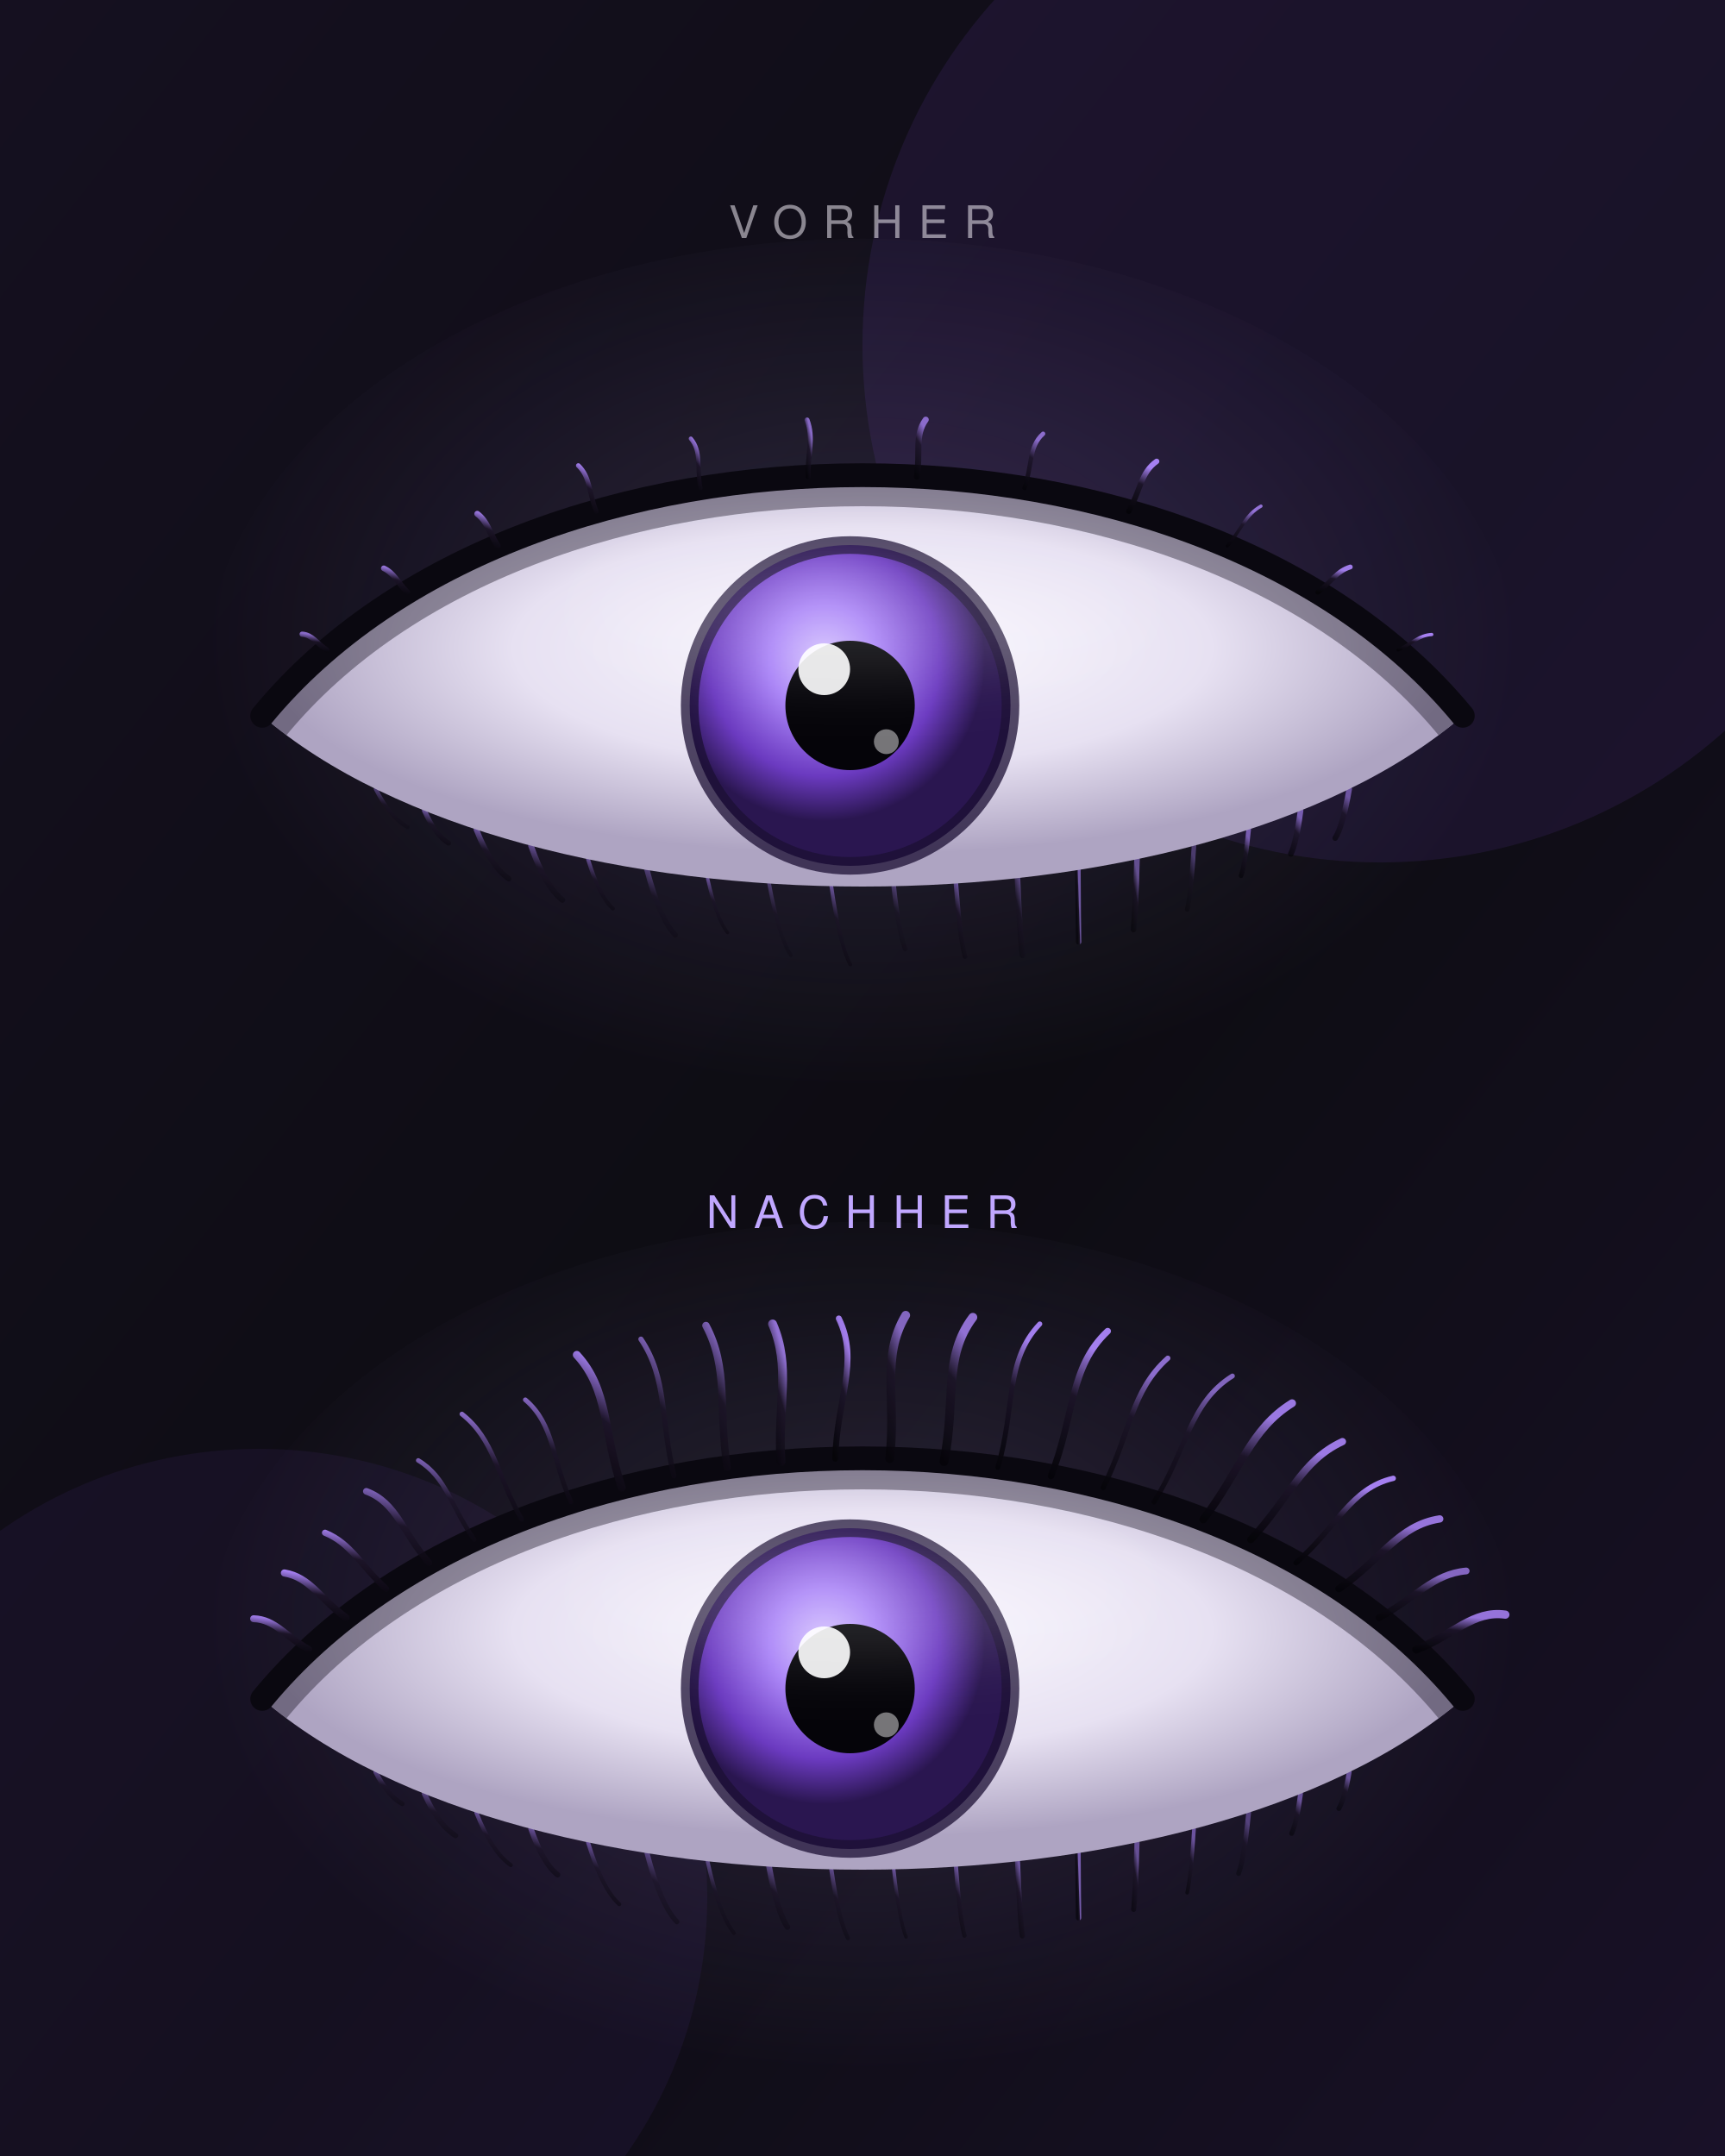
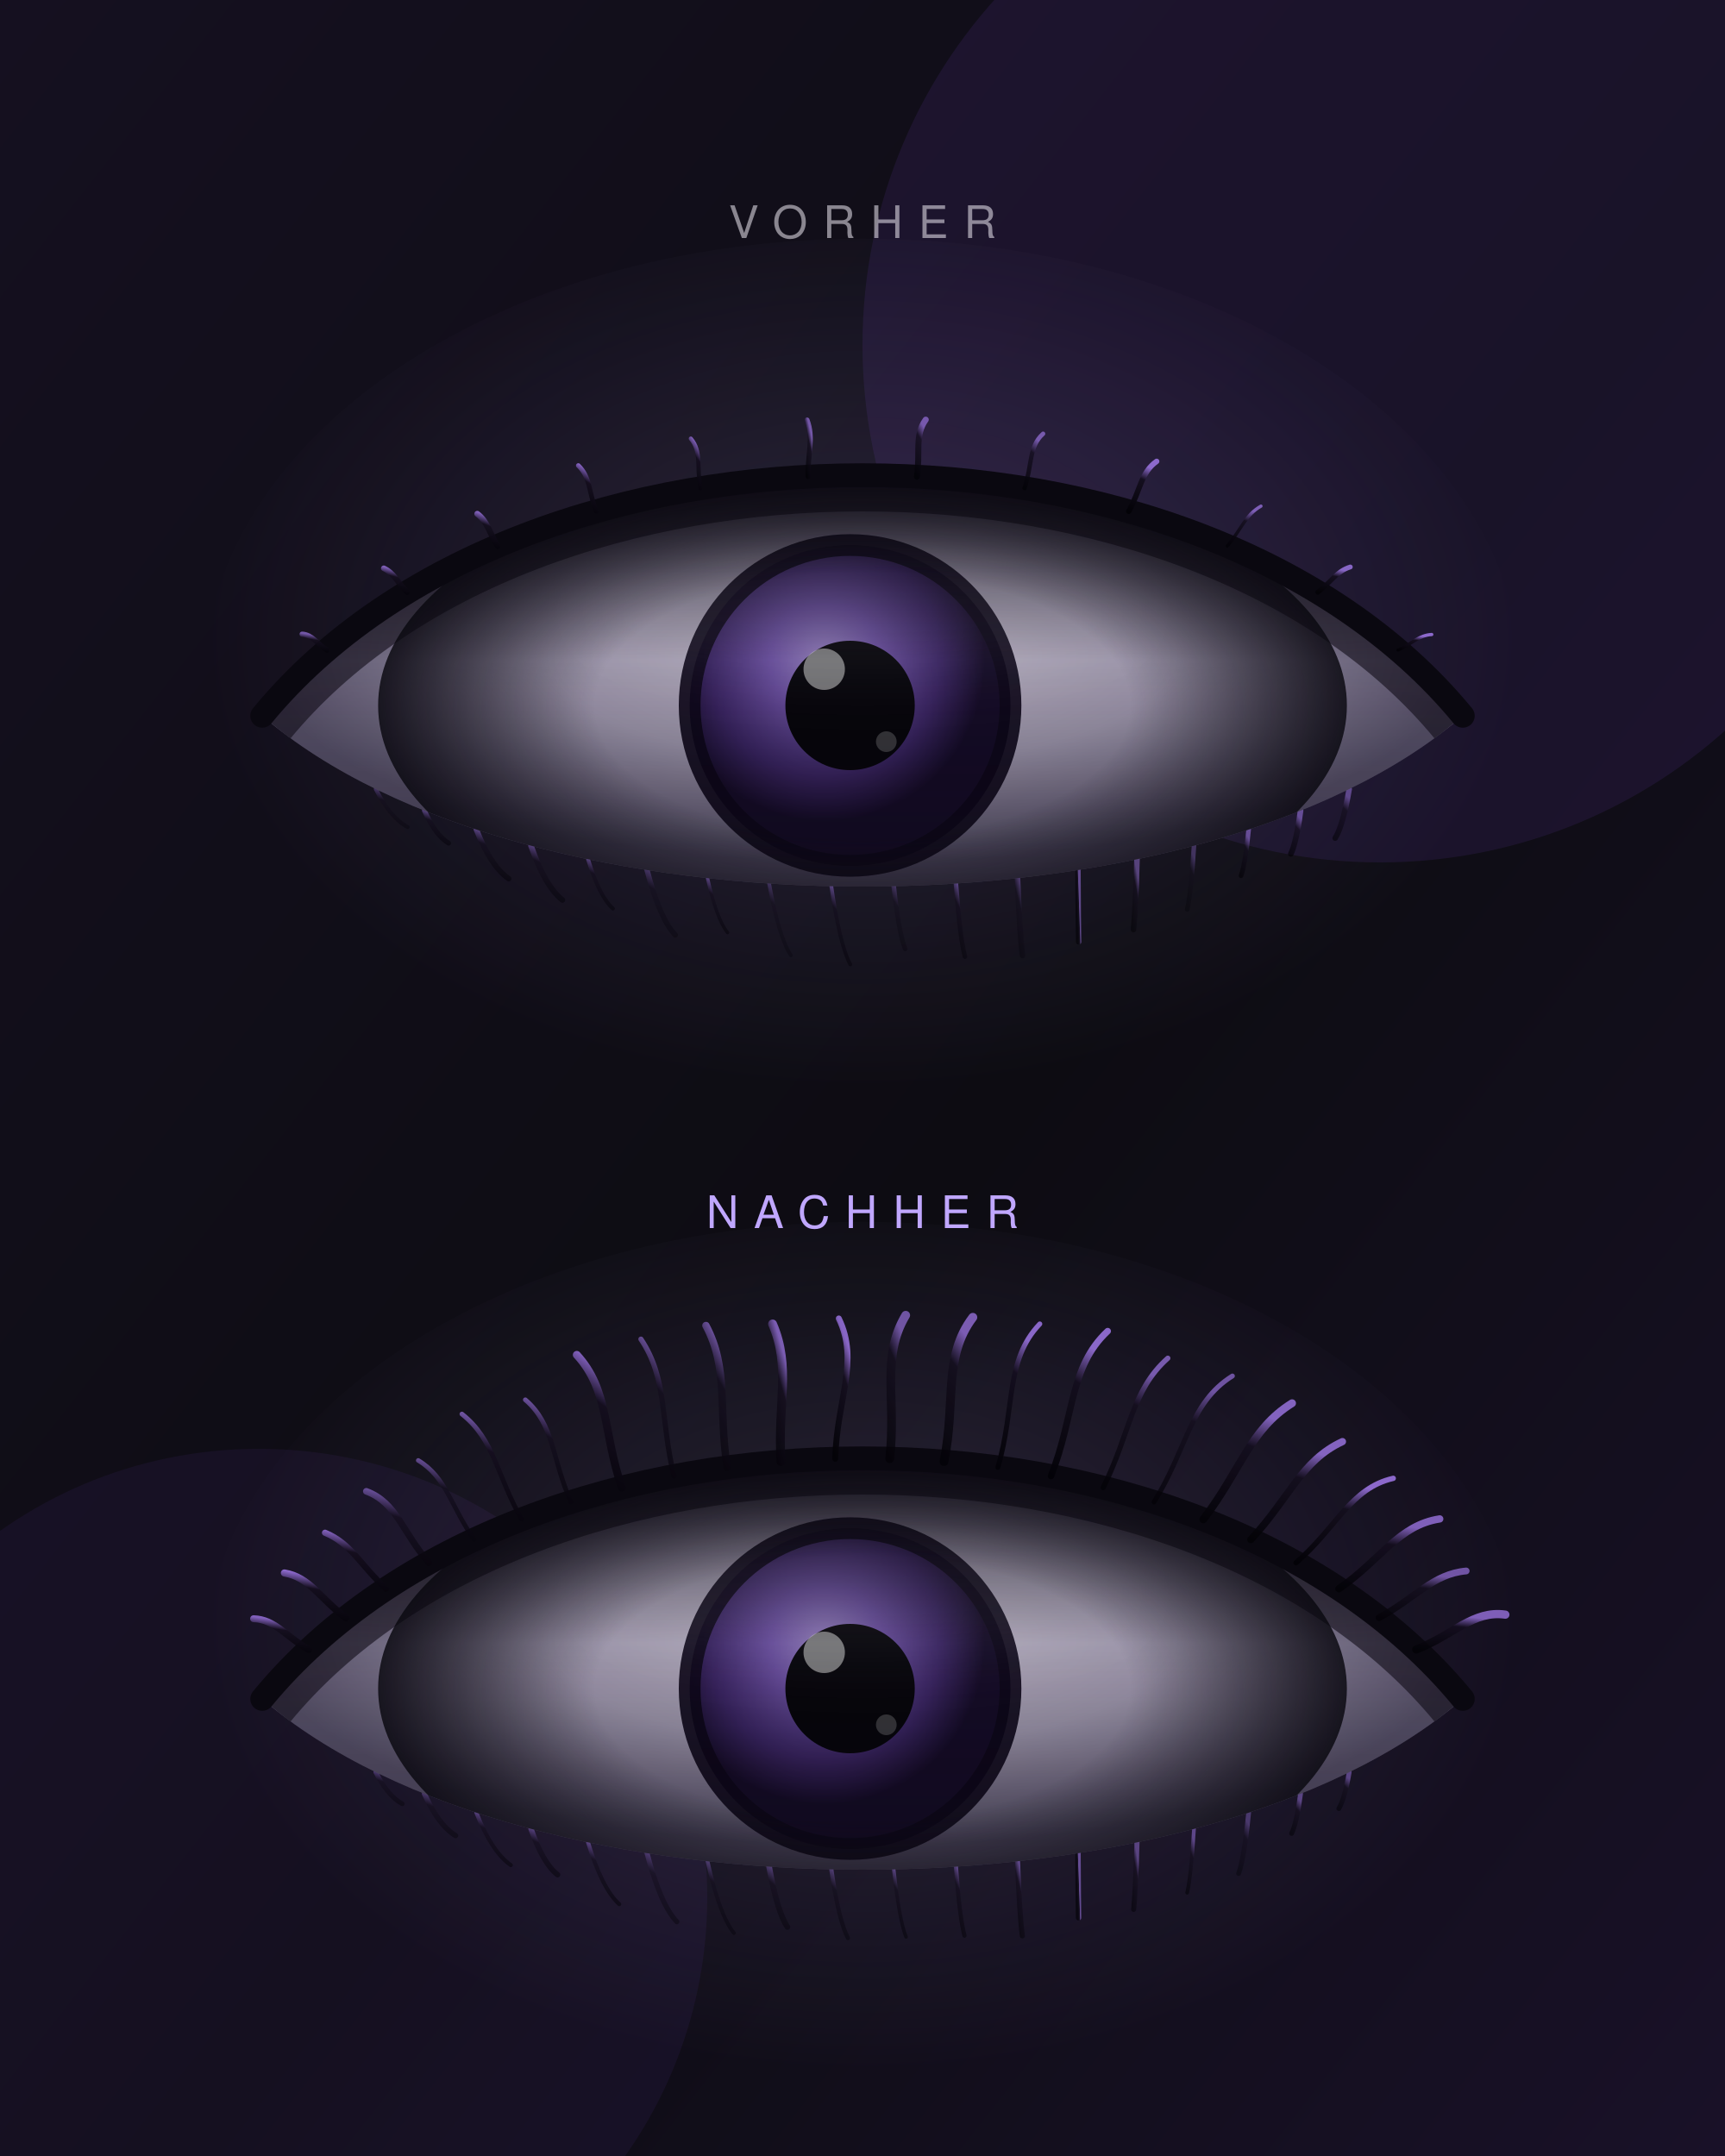
<svg xmlns="http://www.w3.org/2000/svg" viewBox="0 0 1000 1250" width="1000" height="1250" role="img" aria-label="Vorher und Nachher: Classic Lashes">
  <defs>
    <linearGradient id="bg" x1="0" y1="0" x2="1" y2="1">
      <stop offset="0%" stop-color="#151020" />
      <stop offset="55%" stop-color="#0d0c12" />
      <stop offset="100%" stop-color="#191128" />
    </linearGradient>
-     <radialGradient id="sclera" cx="50%" cy="42%">
-       <stop offset="0%" stop-color="#fbf9ff" />
-       <stop offset="58%" stop-color="#e7e1f2" />
-       <stop offset="100%" stop-color="#aea4c2" />
+     <radialGradient id="sclera" cx="50%" cy="44%">
+       <stop offset="0%" stop-color="#cdc6d6" />
+       <stop offset="52%" stop-color="#aca4bb" />
+       <stop offset="100%" stop-color="#5f5872" />
+     </radialGradient>
+     <linearGradient id="inner" x1="0" y1="0" x2="0" y2="1">
+       <stop offset="0%" stop-color="#0a0810" stop-opacity="0.75" />
+       <stop offset="45%" stop-color="#0a0810" stop-opacity="0.12" />
+       <stop offset="100%" stop-color="#0a0810" stop-opacity="0.4" />
+     </linearGradient>
+     <radialGradient id="corner" cx="50%" cy="50%">
+       <stop offset="55%" stop-color="#0a0810" stop-opacity="0" />
+       <stop offset="100%" stop-color="#0a0810" stop-opacity="0.85" />
    </radialGradient>
    <radialGradient id="iris" cx="42%" cy="36%">
-       <stop offset="0%" stop-color="#d8c8ff" />
-       <stop offset="34%" stop-color="#a983f7" />
-       <stop offset="72%" stop-color="#6b3ac0" />
-       <stop offset="100%" stop-color="#2a1650" />
+       <stop offset="0%" stop-color="#9c86c8" />
+       <stop offset="34%" stop-color="#6f52a8" />
+       <stop offset="72%" stop-color="#3d2668" />
+       <stop offset="100%" stop-color="#150b28" />
    </radialGradient>
    <linearGradient id="lash" x1="0" y1="1" x2="0.25" y2="0">
-       <stop offset="0%" stop-color="#050409" />
-       <stop offset="62%" stop-color="#1c1428" />
-       <stop offset="100%" stop-color="#a983f7" />
+       <stop offset="0%" stop-color="#030207" />
+       <stop offset="72%" stop-color="#140e1e" />
+       <stop offset="100%" stop-color="#8f6bd0" />
    </linearGradient>
    <radialGradient id="socket" cx="50%" cy="45%">
      <stop offset="0%" stop-color="#c0a7ff" stop-opacity="0.16" />
      <stop offset="100%" stop-color="#c0a7ff" stop-opacity="0" />
    </radialGradient>
    <linearGradient id="divider" x1="0" y1="0" x2="1" y2="0">
      <stop offset="0%" stop-color="#9061e8" stop-opacity="0" />
      <stop offset="50%" stop-color="#c0a7ff" stop-opacity="0.7" />
      <stop offset="100%" stop-color="#9061e8" stop-opacity="0" />
    </linearGradient>
    <filter id="soft" x="-50%" y="-50%" width="200%" height="200%">
      <feGaussianBlur stdDeviation="6" />
    </filter>
    <clipPath id="clip-a">
      <path d="M14 75.0 C65.0 13.0 195.0 13.0 246.0 75.0 C195.0 119.0 65.0 119.0 14 75.0 Z" />
    </clipPath>
    <clipPath id="clip-b">
      <path d="M14 75.0 C65.0 13.0 195.0 13.0 246.0 75.0 C195.0 119.0 65.0 119.0 14 75.0 Z" />
    </clipPath>
  </defs>
  <rect width="1000" height="1250" fill="url(#bg)" />
  <circle cx="800" cy="200" r="300" fill="#7844cf" opacity="0.12" />
  <circle cx="150" cy="1100" r="260" fill="#5f33a6" opacity="0.10" />
  <line x1="180" y1="600" x2="820" y2="600" stroke="url(#divider)" stroke-width="2" />
  <g transform="translate(110.0 190.0) scale(3.0)">
    <g>
      <ellipse cx="130.0" cy="69.0" rx="127.4" ry="86.2" fill="url(#socket)" />
      <g stroke="url(#lash)" fill="none" stroke-linecap="round">
        <path d="M35.95 89.16 Q38.72 94.66 42.10 96.50" stroke="url(#lash)" stroke-width="0.77" opacity="0.46" />
        <path d="M45.35 93.33 Q47.45 98.04 50.02 99.61" stroke="url(#lash)" stroke-width="0.95" opacity="0.64" />
        <path d="M55.38 96.98 Q58.19 104.11 61.64 106.48" stroke="url(#lash)" stroke-width="1.06" opacity="0.65" />
        <path d="M65.94 100.11 Q68.67 107.97 72.01 110.59" stroke="url(#lash)" stroke-width="1.09" opacity="0.60" />
        <path d="M76.96 102.72 Q79.13 109.88 81.78 112.26" stroke="url(#lash)" stroke-width="0.75" opacity="0.60" />
        <path d="M88.36 104.81 Q90.82 114.21 93.82 117.35" stroke="url(#lash)" stroke-width="1.02" opacity="0.44" />
        <path d="M100.05 106.37 Q101.80 114.27 103.93 116.90" stroke="url(#lash)" stroke-width="0.65" opacity="0.63" />
        <path d="M111.95 107.41 Q113.85 117.82 116.17 121.29" stroke="url(#lash)" stroke-width="0.72" opacity="0.40" />
        <path d="M123.97 107.93 Q125.62 119.28 127.64 123.06" stroke="url(#lash)" stroke-width="0.72" opacity="0.64" />
        <path d="M136.03 107.93 Q137.03 117.02 138.25 120.05" stroke="url(#lash)" stroke-width="0.89" opacity="0.40" />
        <path d="M148.05 107.41 Q148.84 118.01 149.81 121.55" stroke="url(#lash)" stroke-width="0.87" opacity="0.60" />
        <path d="M159.95 106.37 Q160.39 117.57 160.94 121.31" stroke="url(#lash)" stroke-width="1.08" opacity="0.40" />
        <path d="M171.64 104.81 Q171.69 115.22 171.76 118.70" stroke="url(#lash)" stroke-width="1.04" opacity="0.60" />
        <path d="M183.04 102.72 Q182.74 112.91 182.37 116.31" stroke="url(#lash)" stroke-width="1.09" opacity="0.52" />
        <path d="M194.06 100.11 Q193.47 109.34 192.75 112.42" stroke="url(#lash)" stroke-width="0.88" opacity="0.36" />
        <path d="M204.62 96.98 Q203.96 103.68 203.15 105.91" stroke="url(#lash)" stroke-width="0.90" opacity="0.64" />
        <path d="M214.65 93.33 Q213.80 99.60 212.77 101.69" stroke="url(#lash)" stroke-width="1.09" opacity="0.64" />
        <path d="M224.05 89.16 Q222.83 96.27 221.34 98.64" stroke="url(#lash)" stroke-width="1.07" opacity="0.57" />
      </g>
      <g clip-path="url(#clip-a)">
        <path d="M14 75.0 C65.0 13.0 195.0 13.0 246.0 75.0 C195.0 119.0 65.0 119.0 14 75.0 Z" fill="url(#sclera)" />
        <g transform="translate(-2.4 0)">
          <circle cx="130.0" cy="73.0" r="31" fill="url(#iris)" />
-           <circle cx="130.0" cy="73.0" r="31" fill="none" stroke="#1b0f33" stroke-width="3.4" opacity="0.75" />
+           <circle cx="130.0" cy="73.0" r="31" fill="none" stroke="#0c0618" stroke-width="4.2" opacity="0.9" />
          <circle cx="130.0" cy="73.0" r="12.5" fill="#050409" />
-           <circle cx="125.0" cy="66.0" r="5" fill="#ffffff" opacity="0.9" />
-           <circle cx="137.0" cy="80.0" r="2.4" fill="#ffffff" opacity="0.45" />
+           <circle cx="125.0" cy="66.0" r="4" fill="#ffffff" opacity="0.5" />
+           <circle cx="137.0" cy="80.0" r="2" fill="#ffffff" opacity="0.22" />
        </g>
-         <ellipse cx="130.0" cy="55.0" rx="54" ry="12" fill="#ffffff" opacity="0.14" filter="url(#soft)" />
-         <path d="M14 75.0 C65.0 13.0 195.0 13.0 246.0 75.0" fill="none" stroke="#1a1424" stroke-width="12" opacity="0.4" />
+         <ellipse cx="130.0" cy="55.0" rx="54" ry="12" fill="#ffffff" opacity="0.07" filter="url(#soft)" />
+         <path d="M14 75.0 C65.0 13.0 195.0 13.0 246.0 75.0" fill="none" stroke="#100b18" stroke-width="14" opacity="0.6" />
+         <path d="M14 75.0 C65.0 13.0 195.0 13.0 246.0 75.0 C195.0 119.0 65.0 119.0 14 75.0 Z" fill="url(#inner)" />
+         <ellipse cx="130.0" cy="73.0" rx="93.6" ry="46.5" fill="url(#corner)" />
      </g>
      <path d="M14 75.0 C65.0 13.0 195.0 13.0 246.0 75.0" fill="none" stroke="#0a0810" stroke-width="4.6" stroke-linecap="round" />
      <g stroke="url(#lash)" fill="none" stroke-linecap="round">
        <path d="M26.51 62.29 C24.50 61.01 23.65 59.34 21.72 59.23" stroke="url(#lash)" stroke-width="1.01" opacity="0.77" />
        <path d="M42.02 51.12 C40.12 49.18 39.48 47.46 37.50 46.50" stroke="url(#lash)" stroke-width="1.09" opacity="0.85" />
        <path d="M59.51 42.19 C57.85 39.57 57.55 37.49 55.56 35.97" stroke="url(#lash)" stroke-width="1.15" opacity="0.89" />
        <path d="M78.55 35.48 C77.09 31.77 77.41 28.87 75.08 26.64" stroke="url(#lash)" stroke-width="0.90" opacity="0.98" />
        <path d="M98.69 31.01 C97.90 26.99 98.96 23.96 96.82 21.43" stroke="url(#lash)" stroke-width="0.80" opacity="0.87" />
        <path d="M119.49 28.78 C119.41 24.18 120.60 21.32 119.29 17.84" stroke="url(#lash)" stroke-width="0.97" opacity="0.76" />
        <path d="M140.51 28.78 C141.23 24.16 140.00 20.84 142.22 17.77" stroke="url(#lash)" stroke-width="1.17" opacity="0.76" />
        <path d="M161.31 31.01 C162.82 26.59 162.08 23.01 164.90 20.49" stroke="url(#lash)" stroke-width="0.84" opacity="0.77" />
        <path d="M181.45 35.48 C183.72 31.43 183.77 28.00 186.84 25.83" stroke="url(#lash)" stroke-width="1.05" opacity="0.97" />
        <path d="M200.49 42.19 C203.23 38.95 204.01 36.15 207.00 34.48" stroke="url(#lash)" stroke-width="0.63" opacity="0.83" />
        <path d="M217.98 51.12 C220.62 49.07 221.67 47.03 224.26 46.24" stroke="url(#lash)" stroke-width="0.93" opacity="0.93" />
        <path d="M233.49 62.29 C236.22 61.03 237.56 59.41 240.00 59.29" stroke="url(#lash)" stroke-width="0.63" opacity="0.98" />
      </g>
    </g>
  </g>
  <g transform="translate(110.0 760.0) scale(3.0)">
    <g>
      <ellipse cx="130.0" cy="69.0" rx="127.4" ry="86.2" fill="url(#socket)" />
      <g stroke="url(#lash)" fill="none" stroke-linecap="round">
        <path d="M35.95 89.16 Q38.25 93.74 41.06 95.26" stroke="url(#lash)" stroke-width="0.92" opacity="0.50" />
        <path d="M45.35 93.33 Q48.06 99.39 51.37 101.41" stroke="url(#lash)" stroke-width="1.01" opacity="0.49" />
        <path d="M55.38 96.98 Q58.38 104.57 62.04 107.11" stroke="url(#lash)" stroke-width="0.78" opacity="0.62" />
        <path d="M65.94 100.11 Q68.25 106.76 71.08 108.97" stroke="url(#lash)" stroke-width="1.04" opacity="0.60" />
        <path d="M76.96 102.72 Q79.68 111.68 83.00 114.67" stroke="url(#lash)" stroke-width="0.77" opacity="0.64" />
        <path d="M88.36 104.81 Q90.96 114.75 94.13 118.06" stroke="url(#lash)" stroke-width="0.97" opacity="0.48" />
        <path d="M100.05 106.37 Q102.35 116.77 105.16 120.24" stroke="url(#lash)" stroke-width="0.74" opacity="0.54" />
        <path d="M111.95 107.41 Q113.54 116.16 115.50 119.08" stroke="url(#lash)" stroke-width="1.10" opacity="0.53" />
        <path d="M123.97 107.93 Q125.42 117.89 127.19 121.21" stroke="url(#lash)" stroke-width="0.81" opacity="0.54" />
        <path d="M136.03 107.93 Q137.11 117.74 138.42 121.00" stroke="url(#lash)" stroke-width="0.67" opacity="0.64" />
        <path d="M148.05 107.41 Q148.80 117.42 149.71 120.75" stroke="url(#lash)" stroke-width="0.81" opacity="0.63" />
        <path d="M159.95 106.37 Q160.38 117.19 160.90 120.79" stroke="url(#lash)" stroke-width="0.98" opacity="0.62" />
        <path d="M171.64 104.81 Q171.69 114.17 171.75 117.30" stroke="url(#lash)" stroke-width="1.05" opacity="0.64" />
        <path d="M183.04 102.72 Q182.75 112.43 182.40 115.67" stroke="url(#lash)" stroke-width="0.99" opacity="0.53" />
        <path d="M194.06 100.11 Q193.47 109.37 192.74 112.45" stroke="url(#lash)" stroke-width="0.72" opacity="0.57" />
        <path d="M204.62 96.98 Q203.75 105.79 202.68 108.73" stroke="url(#lash)" stroke-width="0.93" opacity="0.41" />
        <path d="M214.65 93.33 Q213.87 99.09 212.92 101.00" stroke="url(#lash)" stroke-width="0.93" opacity="0.55" />
        <path d="M224.05 89.16 Q223.14 94.43 222.04 96.19" stroke="url(#lash)" stroke-width="0.93" opacity="0.55" />
      </g>
      <g clip-path="url(#clip-b)">
        <path d="M14 75.0 C65.0 13.0 195.0 13.0 246.0 75.0 C195.0 119.0 65.0 119.0 14 75.0 Z" fill="url(#sclera)" />
        <g transform="translate(-2.4 0)">
          <circle cx="130.0" cy="73.0" r="31" fill="url(#iris)" />
-           <circle cx="130.0" cy="73.0" r="31" fill="none" stroke="#1b0f33" stroke-width="3.4" opacity="0.75" />
+           <circle cx="130.0" cy="73.0" r="31" fill="none" stroke="#0c0618" stroke-width="4.2" opacity="0.9" />
          <circle cx="130.0" cy="73.0" r="12.5" fill="#050409" />
-           <circle cx="125.0" cy="66.0" r="5" fill="#ffffff" opacity="0.9" />
-           <circle cx="137.0" cy="80.0" r="2.4" fill="#ffffff" opacity="0.45" />
+           <circle cx="125.0" cy="66.0" r="4" fill="#ffffff" opacity="0.5" />
+           <circle cx="137.0" cy="80.0" r="2" fill="#ffffff" opacity="0.22" />
        </g>
-         <ellipse cx="130.0" cy="55.0" rx="54" ry="12" fill="#ffffff" opacity="0.14" filter="url(#soft)" />
-         <path d="M14 75.0 C65.0 13.0 195.0 13.0 246.0 75.0" fill="none" stroke="#1a1424" stroke-width="12" opacity="0.4" />
+         <ellipse cx="130.0" cy="55.0" rx="54" ry="12" fill="#ffffff" opacity="0.07" filter="url(#soft)" />
+         <path d="M14 75.0 C65.0 13.0 195.0 13.0 246.0 75.0" fill="none" stroke="#100b18" stroke-width="14" opacity="0.6" />
+         <path d="M14 75.0 C65.0 13.0 195.0 13.0 246.0 75.0 C195.0 119.0 65.0 119.0 14 75.0 Z" fill="url(#inner)" />
+         <ellipse cx="130.0" cy="73.0" rx="93.6" ry="46.5" fill="url(#corner)" />
      </g>
      <path d="M14 75.0 C65.0 13.0 195.0 13.0 246.0 75.0" fill="none" stroke="#0a0810" stroke-width="4.6" stroke-linecap="round" />
      <g stroke="url(#lash)" fill="none" stroke-linecap="round">
        <path d="M22.99 65.44 C18.52 62.94 16.48 59.62 12.34 59.50" stroke="url(#lash)" stroke-width="1.34" opacity="0.89" />
        <path d="M30.18 59.29 C25.18 55.67 23.22 51.47 18.29 50.66" stroke="url(#lash)" stroke-width="1.38" opacity="0.99" />
        <path d="M37.94 53.71 C32.98 49.16 31.18 44.95 26.14 42.89" stroke="url(#lash)" stroke-width="1.20" opacity="0.94" />
        <path d="M46.22 48.68 C41.14 42.88 39.97 37.04 34.12 34.88" stroke="url(#lash)" stroke-width="1.28" opacity="0.73" />
        <path d="M54.97 44.21 C50.43 37.79 49.61 32.19 44.15 28.91" stroke="url(#lash)" stroke-width="0.88" opacity="0.76" />
        <path d="M64.14 40.30 C59.29 31.75 58.85 24.86 52.59 19.95" stroke="url(#lash)" stroke-width="0.91" opacity="0.89" />
        <path d="M73.67 36.95 C69.96 28.65 70.44 21.95 64.84 17.19" stroke="url(#lash)" stroke-width="0.90" opacity="0.83" />
        <path d="M83.49 34.16 C79.84 23.39 81.03 15.28 74.79 8.51" stroke="url(#lash)" stroke-width="1.53" opacity="0.98" />
        <path d="M93.57 31.92 C90.89 20.81 92.33 13.16 87.18 5.47" stroke="url(#lash)" stroke-width="1.00" opacity="0.74" />
        <path d="M103.84 30.25 C102.12 18.73 104.17 11.16 99.74 2.84" stroke="url(#lash)" stroke-width="1.43" opacity="0.74" />
        <path d="M114.25 29.13 C113.56 17.96 116.22 10.85 112.62 2.54" stroke="url(#lash)" stroke-width="1.72" opacity="0.83" />
        <path d="M124.74 28.57 C125.03 17.19 129.45 9.76 125.42 1.48" stroke="url(#lash)" stroke-width="1.16" opacity="0.93" />
        <path d="M135.26 28.57 C136.56 16.93 133.50 9.00 138.35 0.85" stroke="url(#lash)" stroke-width="1.69" opacity="0.74" />
        <path d="M145.75 29.13 C148.09 17.42 145.50 8.97 151.32 1.25" stroke="url(#lash)" stroke-width="1.71" opacity="0.83" />
        <path d="M156.16 30.25 C159.56 18.61 157.49 9.64 164.26 2.53" stroke="url(#lash)" stroke-width="0.96" opacity="0.95" />
        <path d="M166.43 31.92 C171.03 20.16 169.93 10.92 177.38 3.92" stroke="url(#lash)" stroke-width="1.26" opacity="0.96" />
        <path d="M176.51 34.16 C181.75 23.65 181.90 15.47 189.00 9.15" stroke="url(#lash)" stroke-width="1.00" opacity="0.80" />
        <path d="M186.33 36.95 C192.70 26.72 193.21 17.76 201.48 12.59" stroke="url(#lash)" stroke-width="0.94" opacity="0.73" />
        <path d="M195.86 40.30 C203.06 30.87 204.85 22.92 213.01 17.85" stroke="url(#lash)" stroke-width="1.51" opacity="0.90" />
        <path d="M205.03 44.21 C212.47 36.26 214.74 28.98 222.74 25.27" stroke="url(#lash)" stroke-width="1.40" opacity="0.91" />
        <path d="M213.78 48.68 C221.67 41.83 224.32 34.26 232.56 32.37" stroke="url(#lash)" stroke-width="1.03" opacity="0.97" />
        <path d="M222.06 53.71 C230.24 48.04 233.57 41.44 241.54 40.21" stroke="url(#lash)" stroke-width="1.41" opacity="0.87" />
        <path d="M229.82 59.29 C236.89 55.50 240.18 50.85 246.65 50.27" stroke="url(#lash)" stroke-width="1.31" opacity="0.75" />
        <path d="M237.01 65.44 C244.23 62.61 248.00 57.83 254.22 58.71" stroke="url(#lash)" stroke-width="1.59" opacity="0.86" />
      </g>
    </g>
  </g>
  <text x="500" y="138" text-anchor="middle" font-family="Jost, Helvetica, Arial, sans-serif" font-size="26" letter-spacing="9" fill="#ece9f3" opacity="0.55">VORHER</text>
  <text x="500" y="712" text-anchor="middle" font-family="Jost, Helvetica, Arial, sans-serif" font-size="26" letter-spacing="9" fill="#c0a7ff">NACHHER</text>
</svg>
